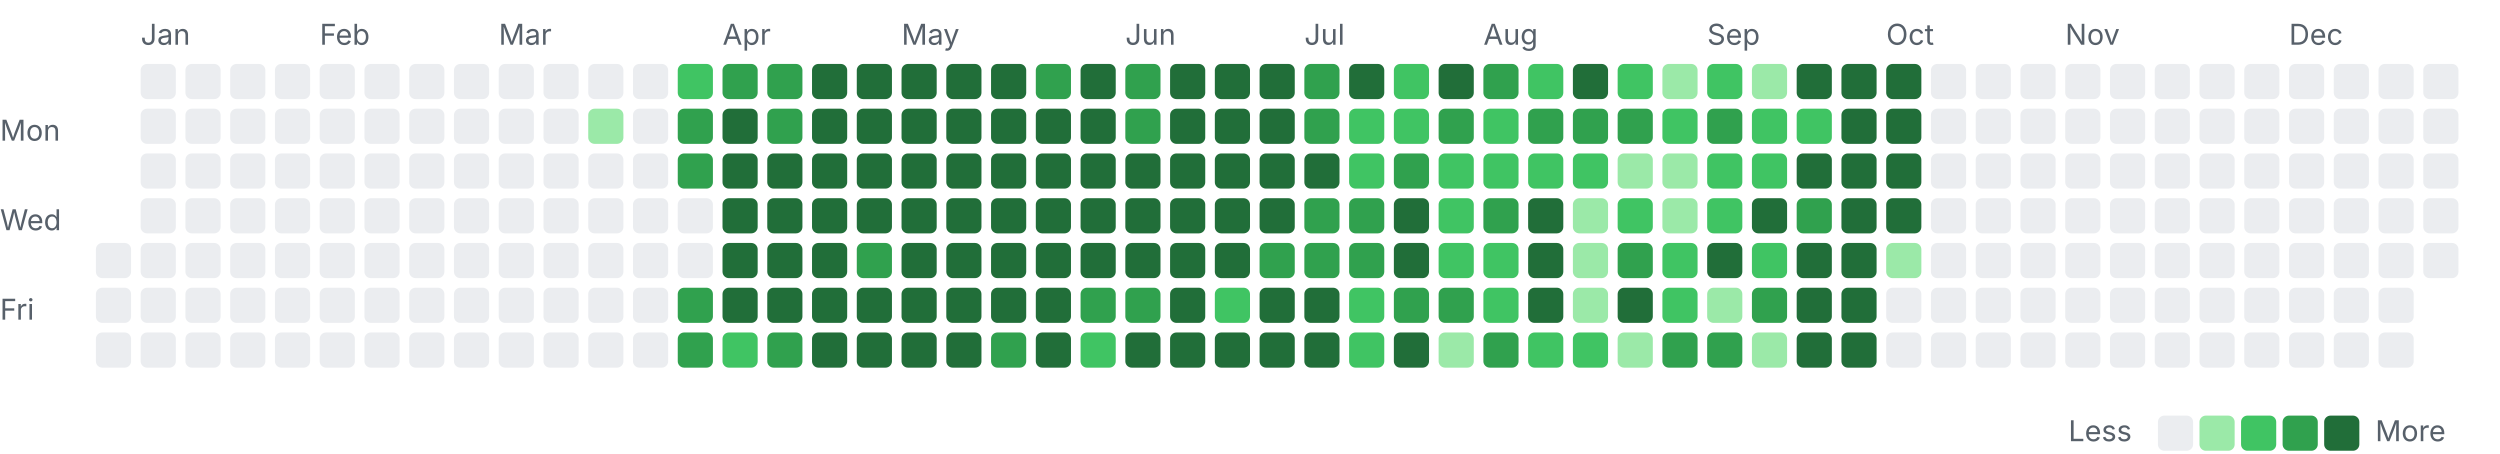
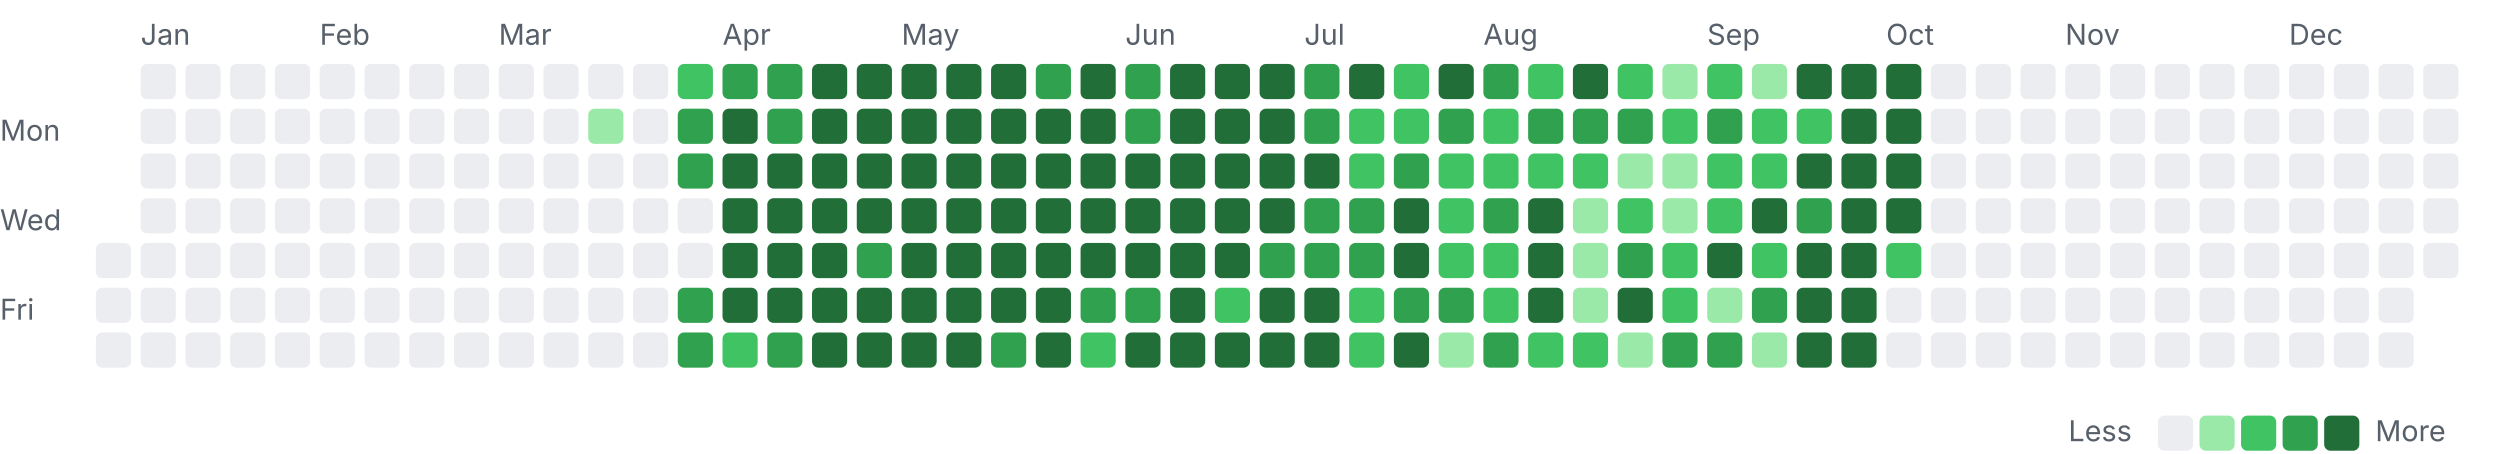
<svg xmlns="http://www.w3.org/2000/svg" width="782" height="142" viewBox="0 0 782 142">
  <style>.l0{fill:#ebedf0}.l1{fill:#9be9a8}.l2{fill:#40c463}.l3{fill:#30a14e}.l4{fill:#216e39} .lbl{fill:#57606a;font:9px -apple-system,Segoe UI,sans-serif}@media(prefers-color-scheme:dark){.l0{fill:#161b22}.l1{fill:#0e4429}.l2{fill:#006d32}.l3{fill:#26a641}.l4{fill:#39d353} .lbl{fill:#8b949e}}</style>
  <text class="lbl" x="44" y="14">Jan</text>
  <text class="lbl" x="100" y="14">Feb</text>
  <text class="lbl" x="156" y="14">Mar</text>
  <text class="lbl" x="226" y="14">Apr</text>
  <text class="lbl" x="282" y="14">May</text>
  <text class="lbl" x="352" y="14">Jun</text>
  <text class="lbl" x="408" y="14">Jul</text>
  <text class="lbl" x="464" y="14">Aug</text>
  <text class="lbl" x="534" y="14">Sep</text>
  <text class="lbl" x="590" y="14">Oct</text>
  <text class="lbl" x="646" y="14">Nov</text>
  <text class="lbl" x="716" y="14">Dec</text>
  <text class="lbl" x="0" y="44">Mon</text>
  <text class="lbl" x="0" y="72">Wed</text>
  <text class="lbl" x="0" y="100">Fri</text>
  <rect class="l0" x="30" y="76" width="11" height="11" rx="2" />
  <rect class="l0" x="30" y="90" width="11" height="11" rx="2" />
  <rect class="l0" x="30" y="104" width="11" height="11" rx="2" />
  <rect class="l0" x="44" y="20" width="11" height="11" rx="2" />
  <rect class="l0" x="44" y="34" width="11" height="11" rx="2" />
  <rect class="l0" x="44" y="48" width="11" height="11" rx="2" />
  <rect class="l0" x="44" y="62" width="11" height="11" rx="2" />
  <rect class="l0" x="44" y="76" width="11" height="11" rx="2" />
  <rect class="l0" x="44" y="90" width="11" height="11" rx="2" />
  <rect class="l0" x="44" y="104" width="11" height="11" rx="2" />
  <rect class="l0" x="58" y="20" width="11" height="11" rx="2" />
  <rect class="l0" x="58" y="34" width="11" height="11" rx="2" />
  <rect class="l0" x="58" y="48" width="11" height="11" rx="2" />
  <rect class="l0" x="58" y="62" width="11" height="11" rx="2" />
  <rect class="l0" x="58" y="76" width="11" height="11" rx="2" />
  <rect class="l0" x="58" y="90" width="11" height="11" rx="2" />
  <rect class="l0" x="58" y="104" width="11" height="11" rx="2" />
  <rect class="l0" x="72" y="20" width="11" height="11" rx="2" />
  <rect class="l0" x="72" y="34" width="11" height="11" rx="2" />
  <rect class="l0" x="72" y="48" width="11" height="11" rx="2" />
  <rect class="l0" x="72" y="62" width="11" height="11" rx="2" />
  <rect class="l0" x="72" y="76" width="11" height="11" rx="2" />
  <rect class="l0" x="72" y="90" width="11" height="11" rx="2" />
  <rect class="l0" x="72" y="104" width="11" height="11" rx="2" />
  <rect class="l0" x="86" y="20" width="11" height="11" rx="2" />
  <rect class="l0" x="86" y="34" width="11" height="11" rx="2" />
  <rect class="l0" x="86" y="48" width="11" height="11" rx="2" />
  <rect class="l0" x="86" y="62" width="11" height="11" rx="2" />
  <rect class="l0" x="86" y="76" width="11" height="11" rx="2" />
  <rect class="l0" x="86" y="90" width="11" height="11" rx="2" />
  <rect class="l0" x="86" y="104" width="11" height="11" rx="2" />
  <rect class="l0" x="100" y="20" width="11" height="11" rx="2" />
  <rect class="l0" x="100" y="34" width="11" height="11" rx="2" />
  <rect class="l0" x="100" y="48" width="11" height="11" rx="2" />
  <rect class="l0" x="100" y="62" width="11" height="11" rx="2" />
  <rect class="l0" x="100" y="76" width="11" height="11" rx="2" />
  <rect class="l0" x="100" y="90" width="11" height="11" rx="2" />
  <rect class="l0" x="100" y="104" width="11" height="11" rx="2" />
  <rect class="l0" x="114" y="20" width="11" height="11" rx="2" />
  <rect class="l0" x="114" y="34" width="11" height="11" rx="2" />
  <rect class="l0" x="114" y="48" width="11" height="11" rx="2" />
  <rect class="l0" x="114" y="62" width="11" height="11" rx="2" />
  <rect class="l0" x="114" y="76" width="11" height="11" rx="2" />
  <rect class="l0" x="114" y="90" width="11" height="11" rx="2" />
  <rect class="l0" x="114" y="104" width="11" height="11" rx="2" />
  <rect class="l0" x="128" y="20" width="11" height="11" rx="2" />
  <rect class="l0" x="128" y="34" width="11" height="11" rx="2" />
  <rect class="l0" x="128" y="48" width="11" height="11" rx="2" />
  <rect class="l0" x="128" y="62" width="11" height="11" rx="2" />
  <rect class="l0" x="128" y="76" width="11" height="11" rx="2" />
  <rect class="l0" x="128" y="90" width="11" height="11" rx="2" />
  <rect class="l0" x="128" y="104" width="11" height="11" rx="2" />
  <rect class="l0" x="142" y="20" width="11" height="11" rx="2" />
  <rect class="l0" x="142" y="34" width="11" height="11" rx="2" />
  <rect class="l0" x="142" y="48" width="11" height="11" rx="2" />
  <rect class="l0" x="142" y="62" width="11" height="11" rx="2" />
  <rect class="l0" x="142" y="76" width="11" height="11" rx="2" />
  <rect class="l0" x="142" y="90" width="11" height="11" rx="2" />
  <rect class="l0" x="142" y="104" width="11" height="11" rx="2" />
  <rect class="l0" x="156" y="20" width="11" height="11" rx="2" />
  <rect class="l0" x="156" y="34" width="11" height="11" rx="2" />
  <rect class="l0" x="156" y="48" width="11" height="11" rx="2" />
  <rect class="l0" x="156" y="62" width="11" height="11" rx="2" />
  <rect class="l0" x="156" y="76" width="11" height="11" rx="2" />
  <rect class="l0" x="156" y="90" width="11" height="11" rx="2" />
  <rect class="l0" x="156" y="104" width="11" height="11" rx="2" />
  <rect class="l0" x="170" y="20" width="11" height="11" rx="2" />
  <rect class="l0" x="170" y="34" width="11" height="11" rx="2" />
  <rect class="l0" x="170" y="48" width="11" height="11" rx="2" />
  <rect class="l0" x="170" y="62" width="11" height="11" rx="2" />
  <rect class="l0" x="170" y="76" width="11" height="11" rx="2" />
  <rect class="l0" x="170" y="90" width="11" height="11" rx="2" />
  <rect class="l0" x="170" y="104" width="11" height="11" rx="2" />
  <rect class="l0" x="184" y="20" width="11" height="11" rx="2" />
  <rect class="l1" x="184" y="34" width="11" height="11" rx="2" />
  <rect class="l0" x="184" y="48" width="11" height="11" rx="2" />
  <rect class="l0" x="184" y="62" width="11" height="11" rx="2" />
  <rect class="l0" x="184" y="76" width="11" height="11" rx="2" />
  <rect class="l0" x="184" y="90" width="11" height="11" rx="2" />
  <rect class="l0" x="184" y="104" width="11" height="11" rx="2" />
  <rect class="l0" x="198" y="20" width="11" height="11" rx="2" />
  <rect class="l0" x="198" y="34" width="11" height="11" rx="2" />
  <rect class="l0" x="198" y="48" width="11" height="11" rx="2" />
  <rect class="l0" x="198" y="62" width="11" height="11" rx="2" />
  <rect class="l0" x="198" y="76" width="11" height="11" rx="2" />
  <rect class="l0" x="198" y="90" width="11" height="11" rx="2" />
  <rect class="l0" x="198" y="104" width="11" height="11" rx="2" />
  <rect class="l2" x="212" y="20" width="11" height="11" rx="2" />
  <rect class="l3" x="212" y="34" width="11" height="11" rx="2" />
  <rect class="l3" x="212" y="48" width="11" height="11" rx="2" />
  <rect class="l0" x="212" y="62" width="11" height="11" rx="2" />
  <rect class="l0" x="212" y="76" width="11" height="11" rx="2" />
  <rect class="l3" x="212" y="90" width="11" height="11" rx="2" />
  <rect class="l3" x="212" y="104" width="11" height="11" rx="2" />
  <rect class="l3" x="226" y="20" width="11" height="11" rx="2" />
  <rect class="l4" x="226" y="34" width="11" height="11" rx="2" />
  <rect class="l4" x="226" y="48" width="11" height="11" rx="2" />
  <rect class="l4" x="226" y="62" width="11" height="11" rx="2" />
  <rect class="l4" x="226" y="76" width="11" height="11" rx="2" />
  <rect class="l4" x="226" y="90" width="11" height="11" rx="2" />
  <rect class="l2" x="226" y="104" width="11" height="11" rx="2" />
  <rect class="l3" x="240" y="20" width="11" height="11" rx="2" />
  <rect class="l3" x="240" y="34" width="11" height="11" rx="2" />
  <rect class="l4" x="240" y="48" width="11" height="11" rx="2" />
  <rect class="l4" x="240" y="62" width="11" height="11" rx="2" />
  <rect class="l4" x="240" y="76" width="11" height="11" rx="2" />
  <rect class="l4" x="240" y="90" width="11" height="11" rx="2" />
  <rect class="l3" x="240" y="104" width="11" height="11" rx="2" />
  <rect class="l4" x="254" y="20" width="11" height="11" rx="2" />
  <rect class="l4" x="254" y="34" width="11" height="11" rx="2" />
  <rect class="l4" x="254" y="48" width="11" height="11" rx="2" />
  <rect class="l4" x="254" y="62" width="11" height="11" rx="2" />
  <rect class="l4" x="254" y="76" width="11" height="11" rx="2" />
  <rect class="l4" x="254" y="90" width="11" height="11" rx="2" />
  <rect class="l4" x="254" y="104" width="11" height="11" rx="2" />
  <rect class="l4" x="268" y="20" width="11" height="11" rx="2" />
  <rect class="l4" x="268" y="34" width="11" height="11" rx="2" />
  <rect class="l4" x="268" y="48" width="11" height="11" rx="2" />
  <rect class="l4" x="268" y="62" width="11" height="11" rx="2" />
  <rect class="l3" x="268" y="76" width="11" height="11" rx="2" />
  <rect class="l4" x="268" y="90" width="11" height="11" rx="2" />
  <rect class="l4" x="268" y="104" width="11" height="11" rx="2" />
  <rect class="l4" x="282" y="20" width="11" height="11" rx="2" />
  <rect class="l4" x="282" y="34" width="11" height="11" rx="2" />
  <rect class="l4" x="282" y="48" width="11" height="11" rx="2" />
  <rect class="l4" x="282" y="62" width="11" height="11" rx="2" />
  <rect class="l4" x="282" y="76" width="11" height="11" rx="2" />
  <rect class="l4" x="282" y="90" width="11" height="11" rx="2" />
  <rect class="l4" x="282" y="104" width="11" height="11" rx="2" />
  <rect class="l4" x="296" y="20" width="11" height="11" rx="2" />
  <rect class="l4" x="296" y="34" width="11" height="11" rx="2" />
  <rect class="l4" x="296" y="48" width="11" height="11" rx="2" />
  <rect class="l4" x="296" y="62" width="11" height="11" rx="2" />
  <rect class="l4" x="296" y="76" width="11" height="11" rx="2" />
  <rect class="l4" x="296" y="90" width="11" height="11" rx="2" />
  <rect class="l4" x="296" y="104" width="11" height="11" rx="2" />
  <rect class="l4" x="310" y="20" width="11" height="11" rx="2" />
  <rect class="l4" x="310" y="34" width="11" height="11" rx="2" />
  <rect class="l4" x="310" y="48" width="11" height="11" rx="2" />
  <rect class="l4" x="310" y="62" width="11" height="11" rx="2" />
  <rect class="l4" x="310" y="76" width="11" height="11" rx="2" />
  <rect class="l4" x="310" y="90" width="11" height="11" rx="2" />
  <rect class="l3" x="310" y="104" width="11" height="11" rx="2" />
  <rect class="l3" x="324" y="20" width="11" height="11" rx="2" />
  <rect class="l4" x="324" y="34" width="11" height="11" rx="2" />
  <rect class="l4" x="324" y="48" width="11" height="11" rx="2" />
  <rect class="l4" x="324" y="62" width="11" height="11" rx="2" />
  <rect class="l4" x="324" y="76" width="11" height="11" rx="2" />
  <rect class="l4" x="324" y="90" width="11" height="11" rx="2" />
  <rect class="l4" x="324" y="104" width="11" height="11" rx="2" />
  <rect class="l4" x="338" y="20" width="11" height="11" rx="2" />
  <rect class="l4" x="338" y="34" width="11" height="11" rx="2" />
  <rect class="l4" x="338" y="48" width="11" height="11" rx="2" />
  <rect class="l4" x="338" y="62" width="11" height="11" rx="2" />
  <rect class="l4" x="338" y="76" width="11" height="11" rx="2" />
  <rect class="l3" x="338" y="90" width="11" height="11" rx="2" />
  <rect class="l2" x="338" y="104" width="11" height="11" rx="2" />
  <rect class="l3" x="352" y="20" width="11" height="11" rx="2" />
  <rect class="l3" x="352" y="34" width="11" height="11" rx="2" />
  <rect class="l4" x="352" y="48" width="11" height="11" rx="2" />
  <rect class="l4" x="352" y="62" width="11" height="11" rx="2" />
  <rect class="l4" x="352" y="76" width="11" height="11" rx="2" />
  <rect class="l3" x="352" y="90" width="11" height="11" rx="2" />
  <rect class="l4" x="352" y="104" width="11" height="11" rx="2" />
  <rect class="l4" x="366" y="20" width="11" height="11" rx="2" />
  <rect class="l4" x="366" y="34" width="11" height="11" rx="2" />
  <rect class="l4" x="366" y="48" width="11" height="11" rx="2" />
  <rect class="l4" x="366" y="62" width="11" height="11" rx="2" />
  <rect class="l4" x="366" y="76" width="11" height="11" rx="2" />
  <rect class="l4" x="366" y="90" width="11" height="11" rx="2" />
  <rect class="l4" x="366" y="104" width="11" height="11" rx="2" />
  <rect class="l4" x="380" y="20" width="11" height="11" rx="2" />
  <rect class="l4" x="380" y="34" width="11" height="11" rx="2" />
  <rect class="l4" x="380" y="48" width="11" height="11" rx="2" />
  <rect class="l4" x="380" y="62" width="11" height="11" rx="2" />
  <rect class="l4" x="380" y="76" width="11" height="11" rx="2" />
  <rect class="l2" x="380" y="90" width="11" height="11" rx="2" />
  <rect class="l4" x="380" y="104" width="11" height="11" rx="2" />
  <rect class="l4" x="394" y="20" width="11" height="11" rx="2" />
  <rect class="l4" x="394" y="34" width="11" height="11" rx="2" />
  <rect class="l4" x="394" y="48" width="11" height="11" rx="2" />
  <rect class="l4" x="394" y="62" width="11" height="11" rx="2" />
  <rect class="l3" x="394" y="76" width="11" height="11" rx="2" />
  <rect class="l4" x="394" y="90" width="11" height="11" rx="2" />
  <rect class="l4" x="394" y="104" width="11" height="11" rx="2" />
  <rect class="l3" x="408" y="20" width="11" height="11" rx="2" />
  <rect class="l3" x="408" y="34" width="11" height="11" rx="2" />
  <rect class="l4" x="408" y="48" width="11" height="11" rx="2" />
  <rect class="l3" x="408" y="62" width="11" height="11" rx="2" />
  <rect class="l3" x="408" y="76" width="11" height="11" rx="2" />
  <rect class="l4" x="408" y="90" width="11" height="11" rx="2" />
  <rect class="l4" x="408" y="104" width="11" height="11" rx="2" />
  <rect class="l4" x="422" y="20" width="11" height="11" rx="2" />
  <rect class="l2" x="422" y="34" width="11" height="11" rx="2" />
  <rect class="l2" x="422" y="48" width="11" height="11" rx="2" />
  <rect class="l3" x="422" y="62" width="11" height="11" rx="2" />
  <rect class="l3" x="422" y="76" width="11" height="11" rx="2" />
  <rect class="l2" x="422" y="90" width="11" height="11" rx="2" />
  <rect class="l2" x="422" y="104" width="11" height="11" rx="2" />
  <rect class="l2" x="436" y="20" width="11" height="11" rx="2" />
  <rect class="l2" x="436" y="34" width="11" height="11" rx="2" />
  <rect class="l3" x="436" y="48" width="11" height="11" rx="2" />
  <rect class="l4" x="436" y="62" width="11" height="11" rx="2" />
  <rect class="l4" x="436" y="76" width="11" height="11" rx="2" />
  <rect class="l3" x="436" y="90" width="11" height="11" rx="2" />
  <rect class="l4" x="436" y="104" width="11" height="11" rx="2" />
  <rect class="l4" x="450" y="20" width="11" height="11" rx="2" />
  <rect class="l3" x="450" y="34" width="11" height="11" rx="2" />
  <rect class="l2" x="450" y="48" width="11" height="11" rx="2" />
  <rect class="l2" x="450" y="62" width="11" height="11" rx="2" />
  <rect class="l2" x="450" y="76" width="11" height="11" rx="2" />
  <rect class="l3" x="450" y="90" width="11" height="11" rx="2" />
  <rect class="l1" x="450" y="104" width="11" height="11" rx="2" />
  <rect class="l3" x="464" y="20" width="11" height="11" rx="2" />
  <rect class="l2" x="464" y="34" width="11" height="11" rx="2" />
  <rect class="l2" x="464" y="48" width="11" height="11" rx="2" />
  <rect class="l3" x="464" y="62" width="11" height="11" rx="2" />
  <rect class="l2" x="464" y="76" width="11" height="11" rx="2" />
  <rect class="l2" x="464" y="90" width="11" height="11" rx="2" />
  <rect class="l3" x="464" y="104" width="11" height="11" rx="2" />
  <rect class="l2" x="478" y="20" width="11" height="11" rx="2" />
  <rect class="l3" x="478" y="34" width="11" height="11" rx="2" />
  <rect class="l2" x="478" y="48" width="11" height="11" rx="2" />
  <rect class="l4" x="478" y="62" width="11" height="11" rx="2" />
  <rect class="l4" x="478" y="76" width="11" height="11" rx="2" />
  <rect class="l4" x="478" y="90" width="11" height="11" rx="2" />
  <rect class="l2" x="478" y="104" width="11" height="11" rx="2" />
  <rect class="l4" x="492" y="20" width="11" height="11" rx="2" />
  <rect class="l3" x="492" y="34" width="11" height="11" rx="2" />
  <rect class="l2" x="492" y="48" width="11" height="11" rx="2" />
  <rect class="l1" x="492" y="62" width="11" height="11" rx="2" />
  <rect class="l1" x="492" y="76" width="11" height="11" rx="2" />
  <rect class="l1" x="492" y="90" width="11" height="11" rx="2" />
  <rect class="l2" x="492" y="104" width="11" height="11" rx="2" />
  <rect class="l2" x="506" y="20" width="11" height="11" rx="2" />
  <rect class="l3" x="506" y="34" width="11" height="11" rx="2" />
  <rect class="l1" x="506" y="48" width="11" height="11" rx="2" />
  <rect class="l2" x="506" y="62" width="11" height="11" rx="2" />
  <rect class="l3" x="506" y="76" width="11" height="11" rx="2" />
  <rect class="l4" x="506" y="90" width="11" height="11" rx="2" />
  <rect class="l1" x="506" y="104" width="11" height="11" rx="2" />
  <rect class="l1" x="520" y="20" width="11" height="11" rx="2" />
  <rect class="l2" x="520" y="34" width="11" height="11" rx="2" />
  <rect class="l1" x="520" y="48" width="11" height="11" rx="2" />
  <rect class="l1" x="520" y="62" width="11" height="11" rx="2" />
  <rect class="l2" x="520" y="76" width="11" height="11" rx="2" />
  <rect class="l2" x="520" y="90" width="11" height="11" rx="2" />
  <rect class="l3" x="520" y="104" width="11" height="11" rx="2" />
  <rect class="l2" x="534" y="20" width="11" height="11" rx="2" />
  <rect class="l3" x="534" y="34" width="11" height="11" rx="2" />
  <rect class="l2" x="534" y="48" width="11" height="11" rx="2" />
  <rect class="l2" x="534" y="62" width="11" height="11" rx="2" />
  <rect class="l4" x="534" y="76" width="11" height="11" rx="2" />
  <rect class="l1" x="534" y="90" width="11" height="11" rx="2" />
  <rect class="l3" x="534" y="104" width="11" height="11" rx="2" />
  <rect class="l1" x="548" y="20" width="11" height="11" rx="2" />
  <rect class="l2" x="548" y="34" width="11" height="11" rx="2" />
  <rect class="l2" x="548" y="48" width="11" height="11" rx="2" />
  <rect class="l4" x="548" y="62" width="11" height="11" rx="2" />
  <rect class="l2" x="548" y="76" width="11" height="11" rx="2" />
  <rect class="l3" x="548" y="90" width="11" height="11" rx="2" />
  <rect class="l1" x="548" y="104" width="11" height="11" rx="2" />
  <rect class="l4" x="562" y="20" width="11" height="11" rx="2" />
  <rect class="l2" x="562" y="34" width="11" height="11" rx="2" />
  <rect class="l4" x="562" y="48" width="11" height="11" rx="2" />
  <rect class="l3" x="562" y="62" width="11" height="11" rx="2" />
  <rect class="l4" x="562" y="76" width="11" height="11" rx="2" />
  <rect class="l4" x="562" y="90" width="11" height="11" rx="2" />
  <rect class="l4" x="562" y="104" width="11" height="11" rx="2" />
  <rect class="l4" x="576" y="20" width="11" height="11" rx="2" />
  <rect class="l4" x="576" y="34" width="11" height="11" rx="2" />
  <rect class="l4" x="576" y="48" width="11" height="11" rx="2" />
  <rect class="l4" x="576" y="62" width="11" height="11" rx="2" />
  <rect class="l4" x="576" y="76" width="11" height="11" rx="2" />
  <rect class="l4" x="576" y="90" width="11" height="11" rx="2" />
  <rect class="l4" x="576" y="104" width="11" height="11" rx="2" />
  <rect class="l4" x="590" y="20" width="11" height="11" rx="2" />
  <rect class="l4" x="590" y="34" width="11" height="11" rx="2" />
  <rect class="l4" x="590" y="48" width="11" height="11" rx="2" />
  <rect class="l4" x="590" y="62" width="11" height="11" rx="2" />
-   <rect class="l1" x="590" y="76" width="11" height="11" rx="2" />
+   <rect class="l2" x="590" y="76" width="11" height="11" rx="2" />
  <rect class="l0" x="590" y="90" width="11" height="11" rx="2" />
  <rect class="l0" x="590" y="104" width="11" height="11" rx="2" />
  <rect class="l0" x="604" y="20" width="11" height="11" rx="2" />
  <rect class="l0" x="604" y="34" width="11" height="11" rx="2" />
  <rect class="l0" x="604" y="48" width="11" height="11" rx="2" />
  <rect class="l0" x="604" y="62" width="11" height="11" rx="2" />
  <rect class="l0" x="604" y="76" width="11" height="11" rx="2" />
  <rect class="l0" x="604" y="90" width="11" height="11" rx="2" />
  <rect class="l0" x="604" y="104" width="11" height="11" rx="2" />
  <rect class="l0" x="618" y="20" width="11" height="11" rx="2" />
  <rect class="l0" x="618" y="34" width="11" height="11" rx="2" />
  <rect class="l0" x="618" y="48" width="11" height="11" rx="2" />
  <rect class="l0" x="618" y="62" width="11" height="11" rx="2" />
  <rect class="l0" x="618" y="76" width="11" height="11" rx="2" />
  <rect class="l0" x="618" y="90" width="11" height="11" rx="2" />
  <rect class="l0" x="618" y="104" width="11" height="11" rx="2" />
  <rect class="l0" x="632" y="20" width="11" height="11" rx="2" />
  <rect class="l0" x="632" y="34" width="11" height="11" rx="2" />
  <rect class="l0" x="632" y="48" width="11" height="11" rx="2" />
  <rect class="l0" x="632" y="62" width="11" height="11" rx="2" />
  <rect class="l0" x="632" y="76" width="11" height="11" rx="2" />
  <rect class="l0" x="632" y="90" width="11" height="11" rx="2" />
  <rect class="l0" x="632" y="104" width="11" height="11" rx="2" />
  <rect class="l0" x="646" y="20" width="11" height="11" rx="2" />
  <rect class="l0" x="646" y="34" width="11" height="11" rx="2" />
  <rect class="l0" x="646" y="48" width="11" height="11" rx="2" />
  <rect class="l0" x="646" y="62" width="11" height="11" rx="2" />
  <rect class="l0" x="646" y="76" width="11" height="11" rx="2" />
  <rect class="l0" x="646" y="90" width="11" height="11" rx="2" />
  <rect class="l0" x="646" y="104" width="11" height="11" rx="2" />
  <rect class="l0" x="660" y="20" width="11" height="11" rx="2" />
  <rect class="l0" x="660" y="34" width="11" height="11" rx="2" />
  <rect class="l0" x="660" y="48" width="11" height="11" rx="2" />
  <rect class="l0" x="660" y="62" width="11" height="11" rx="2" />
  <rect class="l0" x="660" y="76" width="11" height="11" rx="2" />
  <rect class="l0" x="660" y="90" width="11" height="11" rx="2" />
  <rect class="l0" x="660" y="104" width="11" height="11" rx="2" />
  <rect class="l0" x="674" y="20" width="11" height="11" rx="2" />
  <rect class="l0" x="674" y="34" width="11" height="11" rx="2" />
  <rect class="l0" x="674" y="48" width="11" height="11" rx="2" />
  <rect class="l0" x="674" y="62" width="11" height="11" rx="2" />
  <rect class="l0" x="674" y="76" width="11" height="11" rx="2" />
  <rect class="l0" x="674" y="90" width="11" height="11" rx="2" />
  <rect class="l0" x="674" y="104" width="11" height="11" rx="2" />
  <rect class="l0" x="688" y="20" width="11" height="11" rx="2" />
  <rect class="l0" x="688" y="34" width="11" height="11" rx="2" />
  <rect class="l0" x="688" y="48" width="11" height="11" rx="2" />
  <rect class="l0" x="688" y="62" width="11" height="11" rx="2" />
  <rect class="l0" x="688" y="76" width="11" height="11" rx="2" />
  <rect class="l0" x="688" y="90" width="11" height="11" rx="2" />
  <rect class="l0" x="688" y="104" width="11" height="11" rx="2" />
  <rect class="l0" x="702" y="20" width="11" height="11" rx="2" />
  <rect class="l0" x="702" y="34" width="11" height="11" rx="2" />
  <rect class="l0" x="702" y="48" width="11" height="11" rx="2" />
  <rect class="l0" x="702" y="62" width="11" height="11" rx="2" />
  <rect class="l0" x="702" y="76" width="11" height="11" rx="2" />
  <rect class="l0" x="702" y="90" width="11" height="11" rx="2" />
  <rect class="l0" x="702" y="104" width="11" height="11" rx="2" />
  <rect class="l0" x="716" y="20" width="11" height="11" rx="2" />
  <rect class="l0" x="716" y="34" width="11" height="11" rx="2" />
  <rect class="l0" x="716" y="48" width="11" height="11" rx="2" />
  <rect class="l0" x="716" y="62" width="11" height="11" rx="2" />
  <rect class="l0" x="716" y="76" width="11" height="11" rx="2" />
  <rect class="l0" x="716" y="90" width="11" height="11" rx="2" />
  <rect class="l0" x="716" y="104" width="11" height="11" rx="2" />
  <rect class="l0" x="730" y="20" width="11" height="11" rx="2" />
  <rect class="l0" x="730" y="34" width="11" height="11" rx="2" />
  <rect class="l0" x="730" y="48" width="11" height="11" rx="2" />
  <rect class="l0" x="730" y="62" width="11" height="11" rx="2" />
  <rect class="l0" x="730" y="76" width="11" height="11" rx="2" />
  <rect class="l0" x="730" y="90" width="11" height="11" rx="2" />
  <rect class="l0" x="730" y="104" width="11" height="11" rx="2" />
  <rect class="l0" x="744" y="20" width="11" height="11" rx="2" />
  <rect class="l0" x="744" y="34" width="11" height="11" rx="2" />
  <rect class="l0" x="744" y="48" width="11" height="11" rx="2" />
  <rect class="l0" x="744" y="62" width="11" height="11" rx="2" />
  <rect class="l0" x="744" y="76" width="11" height="11" rx="2" />
  <rect class="l0" x="744" y="90" width="11" height="11" rx="2" />
  <rect class="l0" x="744" y="104" width="11" height="11" rx="2" />
  <rect class="l0" x="758" y="20" width="11" height="11" rx="2" />
  <rect class="l0" x="758" y="34" width="11" height="11" rx="2" />
  <rect class="l0" x="758" y="48" width="11" height="11" rx="2" />
  <rect class="l0" x="758" y="62" width="11" height="11" rx="2" />
  <rect class="l0" x="758" y="76" width="11" height="11" rx="2" />
  <text class="lbl" x="647" y="138">Less</text>
  <rect class="l0" x="675" y="130" width="11" height="11" rx="2" />
  <rect class="l1" x="688" y="130" width="11" height="11" rx="2" />
  <rect class="l2" x="701" y="130" width="11" height="11" rx="2" />
  <rect class="l3" x="714" y="130" width="11" height="11" rx="2" />
  <rect class="l4" x="727" y="130" width="11" height="11" rx="2" />
  <text class="lbl" x="743" y="138">More</text>
</svg>
